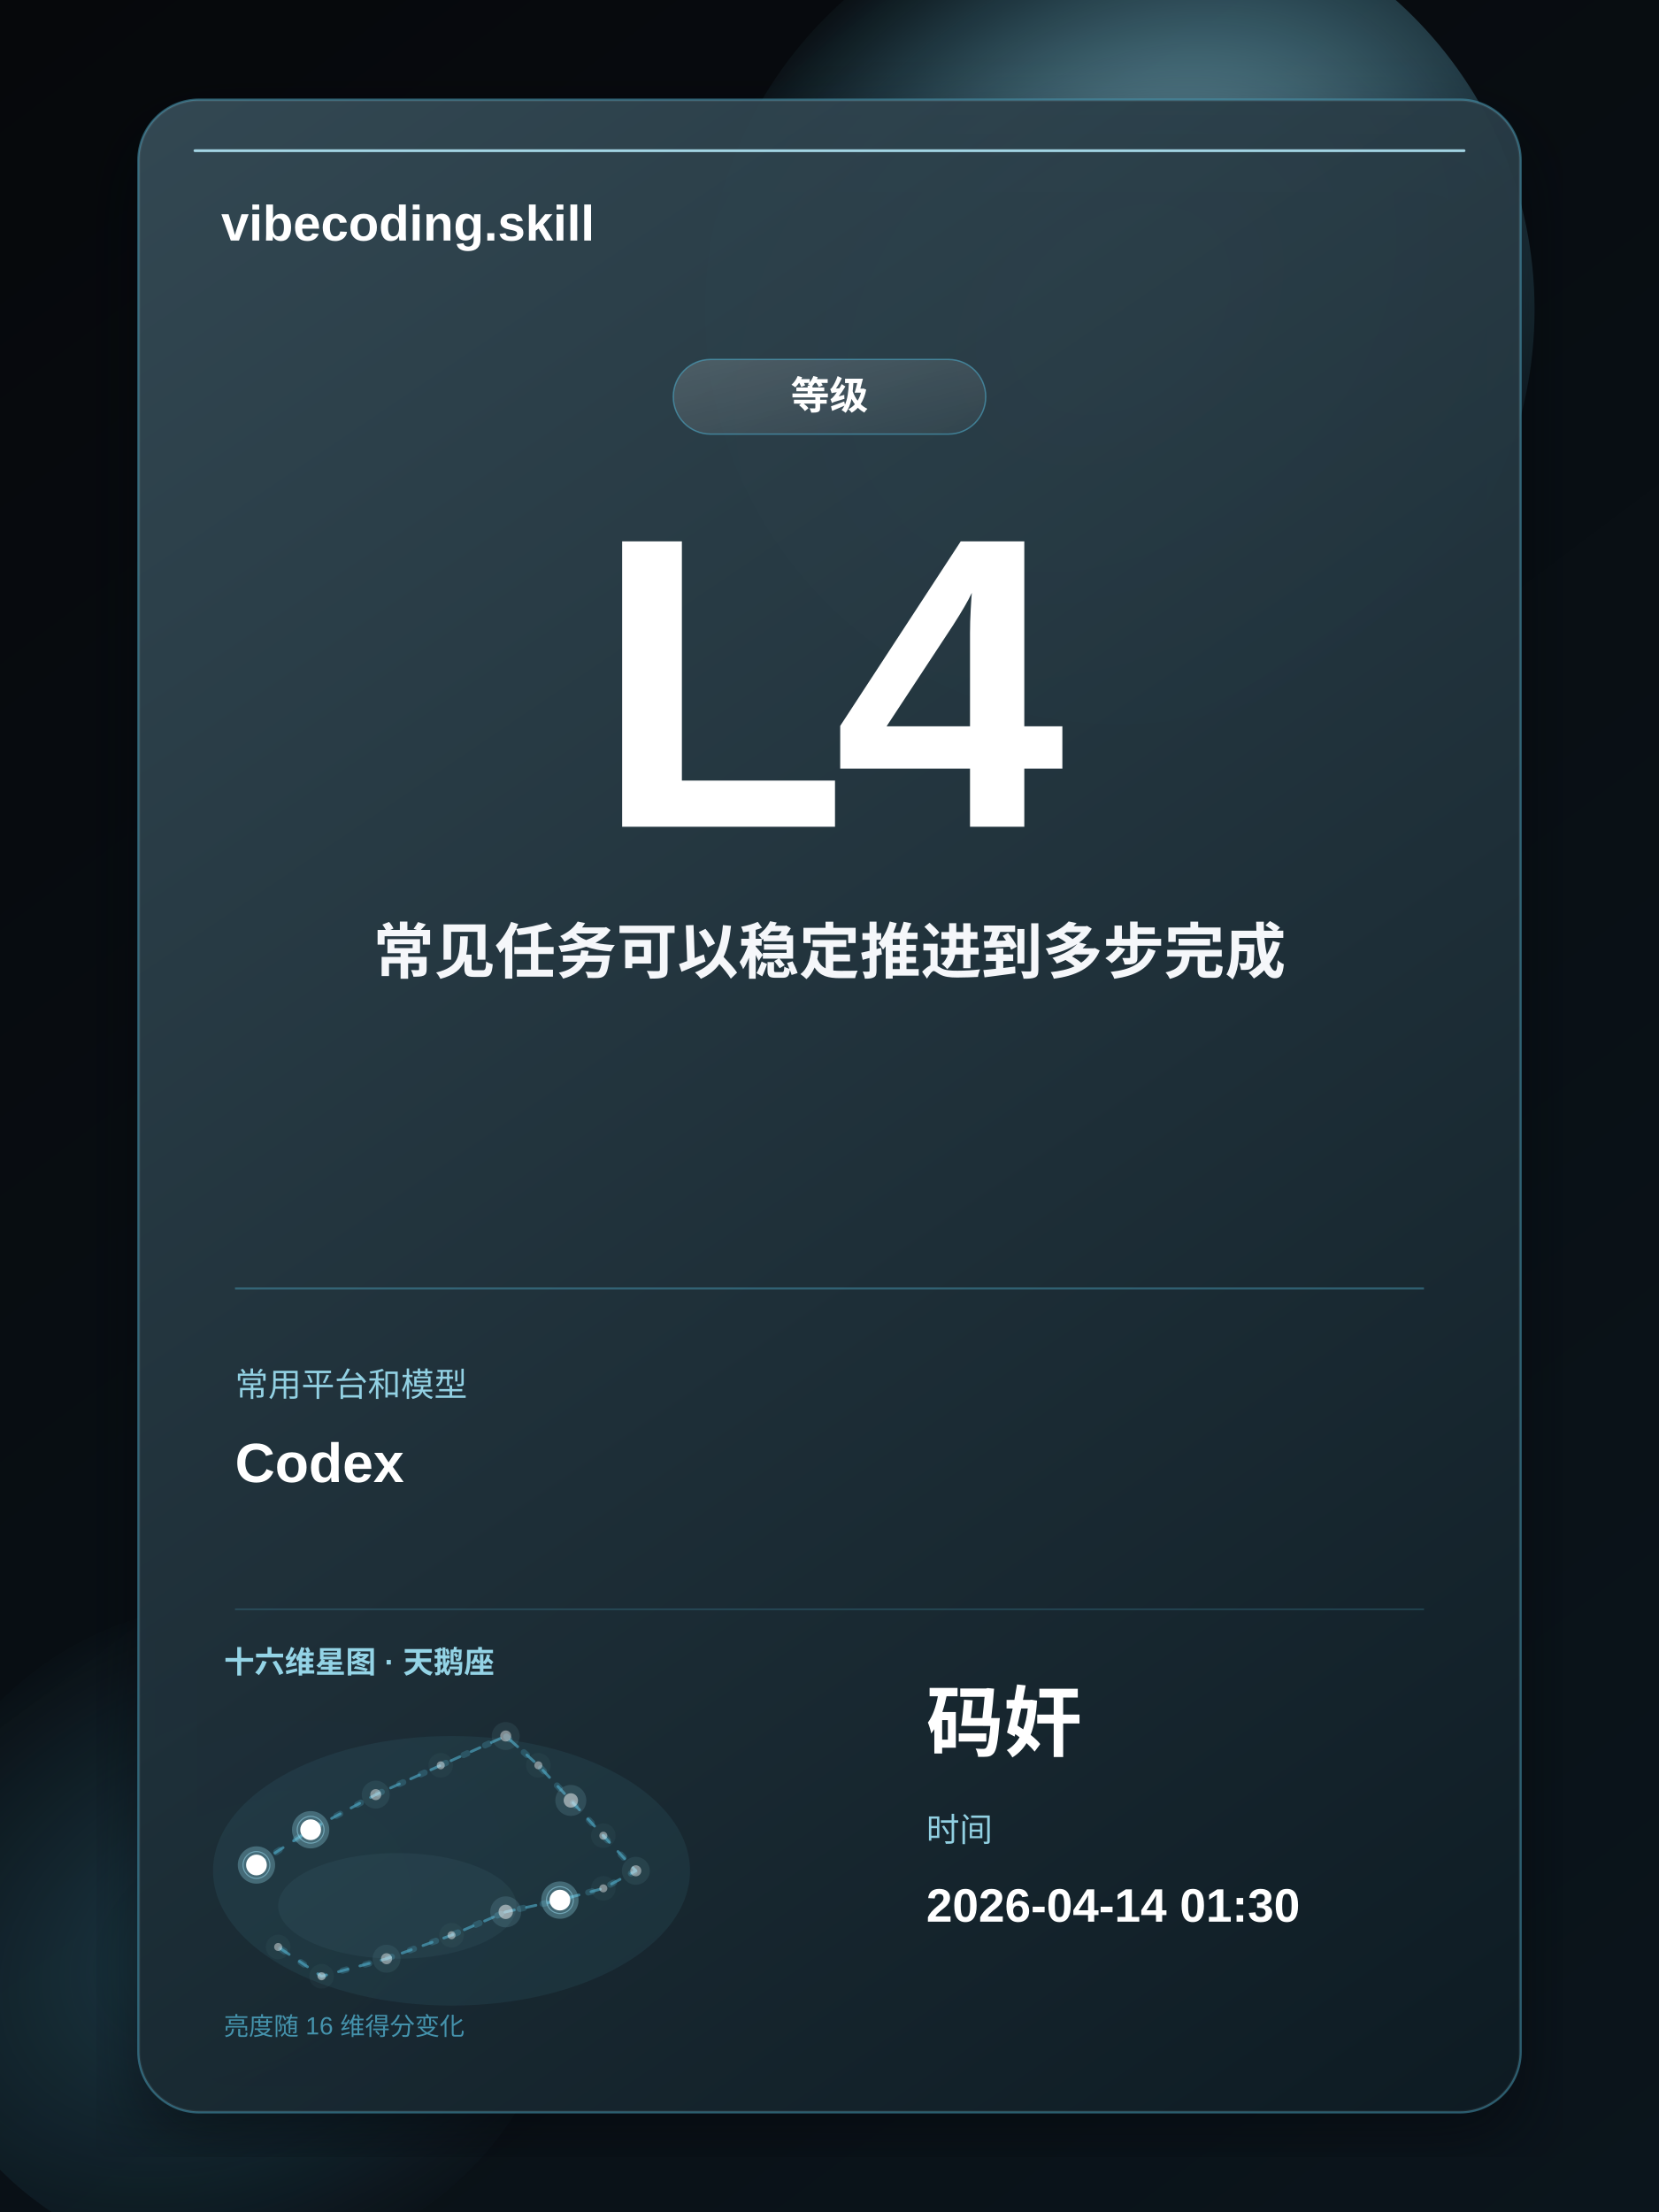
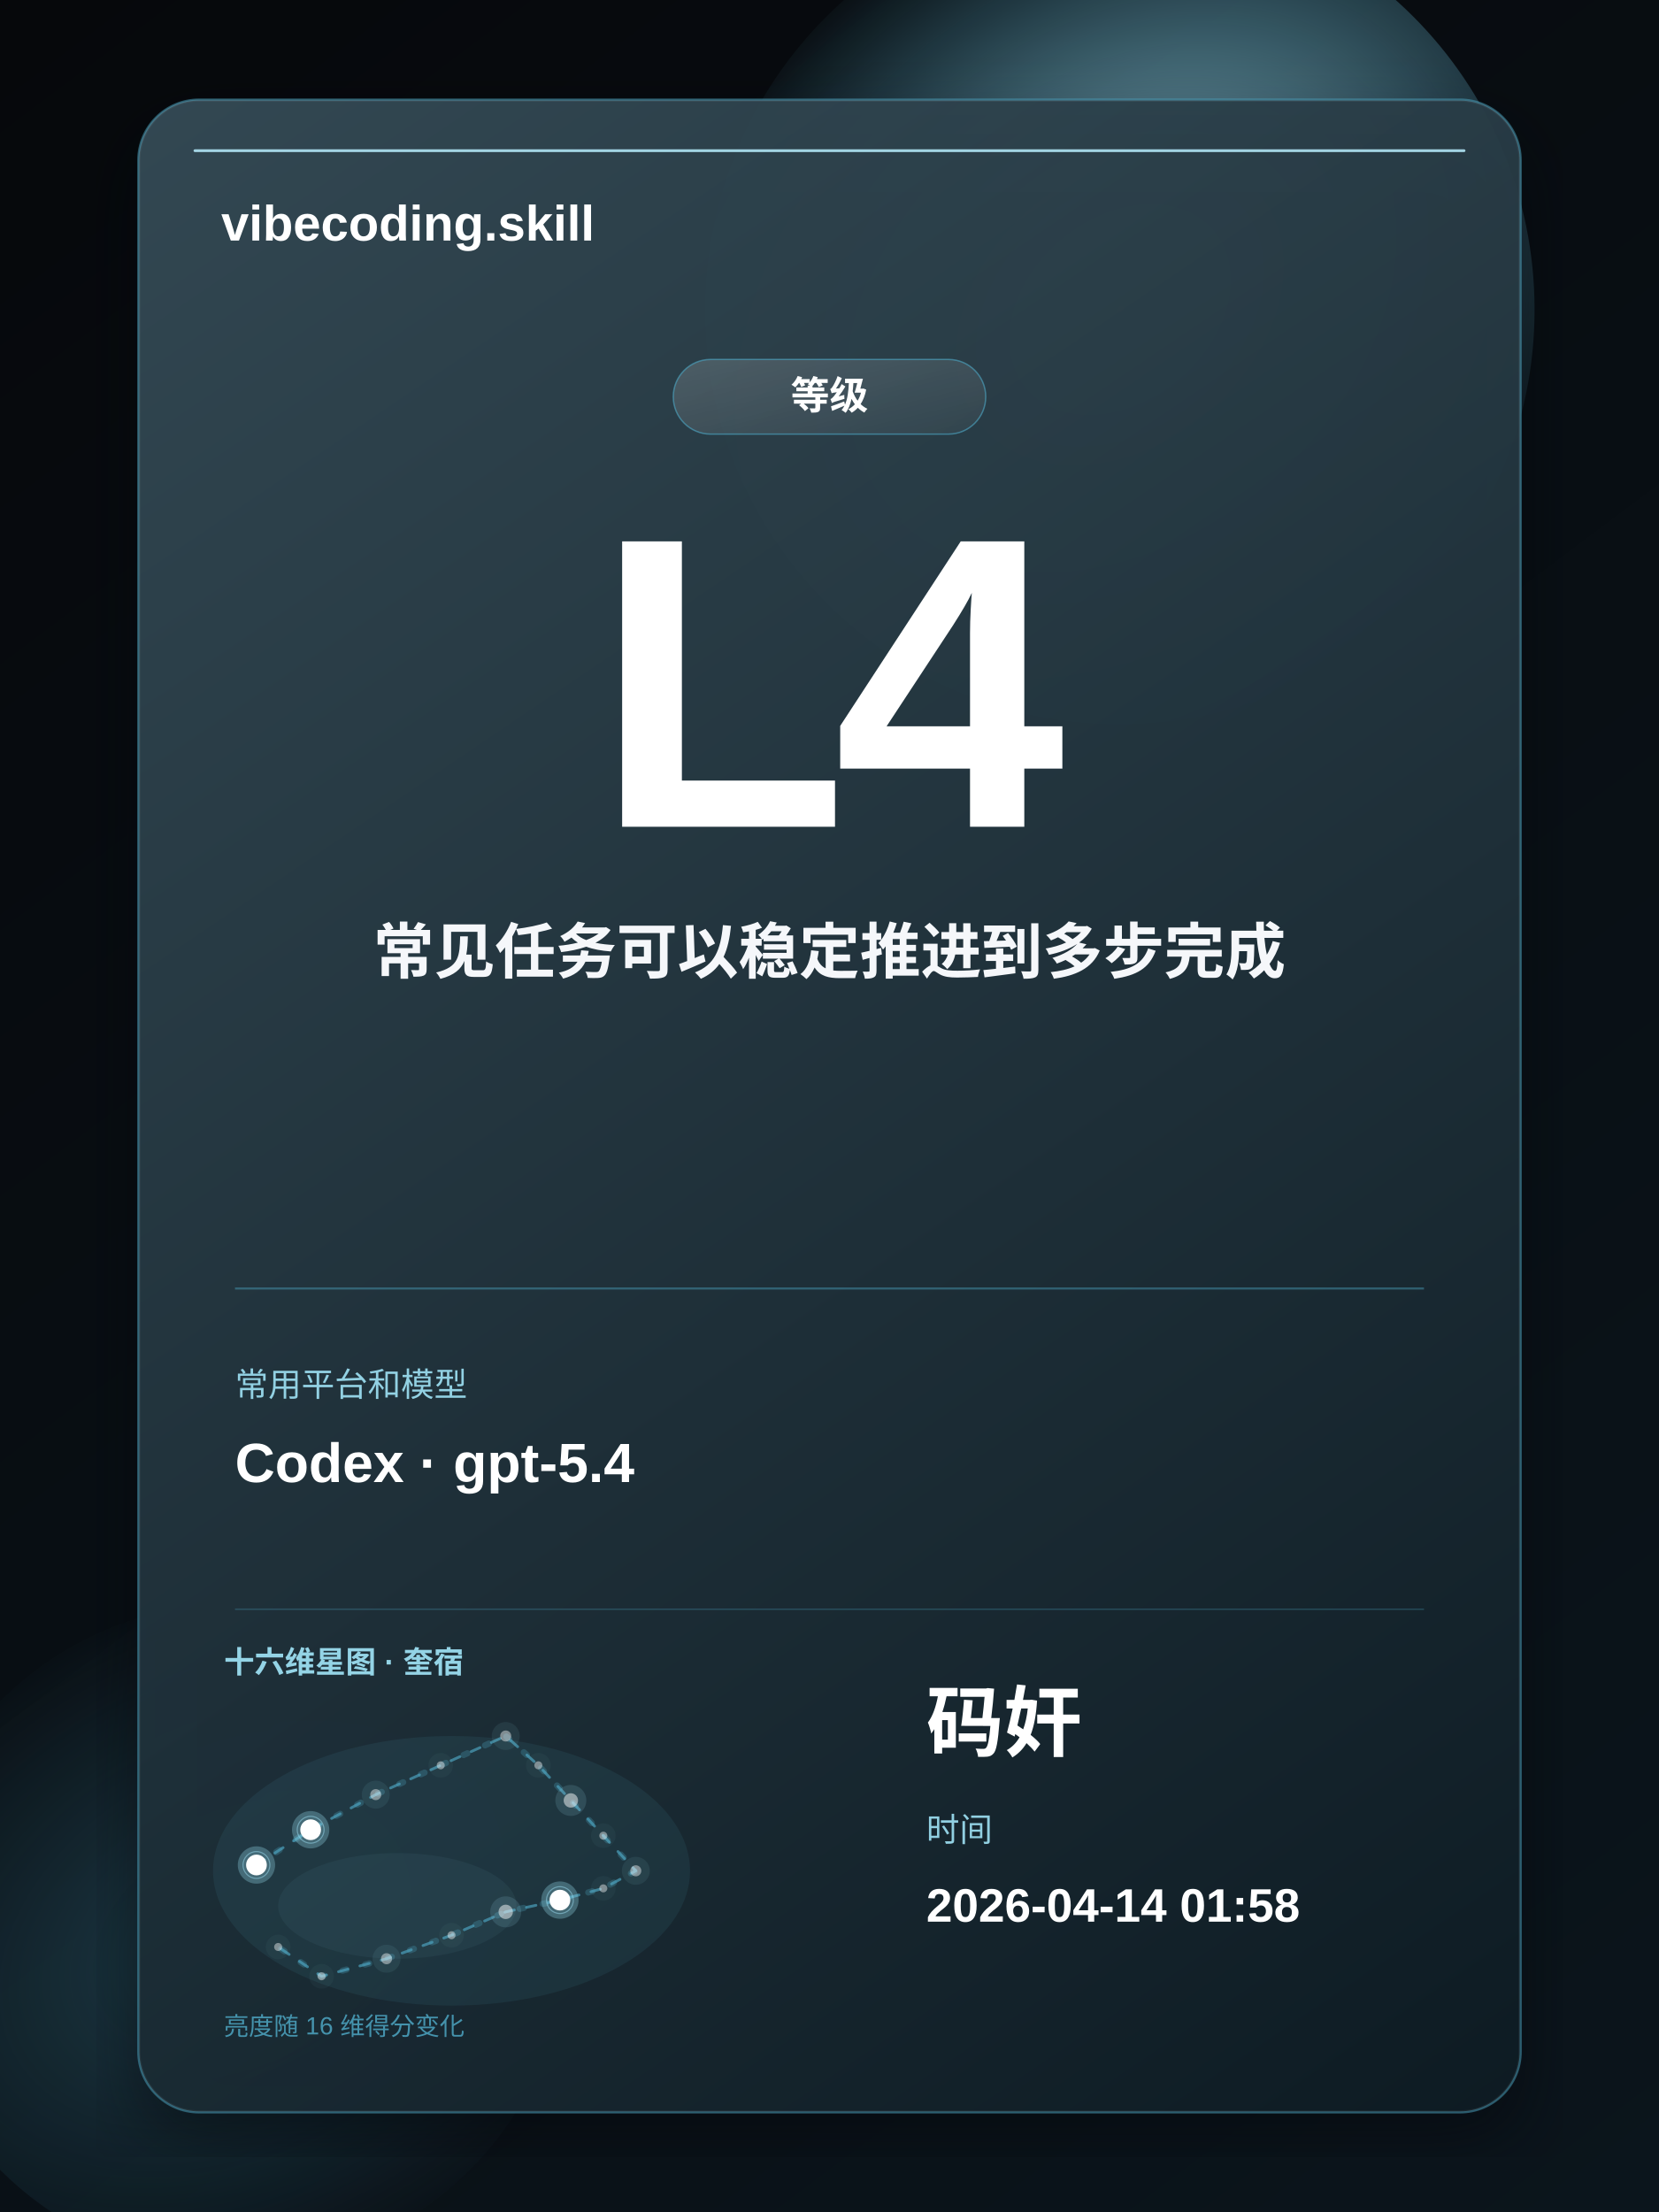
<svg xmlns="http://www.w3.org/2000/svg" width="1200" height="1600" viewBox="0 0 1200 1600" fill="none">
  <defs>
    <linearGradient id="bg" x1="0" y1="0" x2="1200" y2="1600" gradientUnits="userSpaceOnUse">
      <stop stop-color="#06080B" />
      <stop offset="1" stop-color="#0B151C" />
    </linearGradient>
    <radialGradient id="aura" cx="0" cy="0" r="1" gradientUnits="userSpaceOnUse" gradientTransform="translate(810 224) rotate(140) scale(418 312)">
      <stop stop-color="#B6E9F7" stop-opacity="0.88" />
      <stop offset="1" stop-color="#59BFE0" stop-opacity="0" />
    </radialGradient>
    <radialGradient id="auraBottom" cx="0" cy="0" r="1" gradientUnits="userSpaceOnUse" gradientTransform="translate(170 1400) rotate(-28) scale(356 248)">
      <stop stop-color="#59BFE0" stop-opacity="0.24" />
      <stop offset="1" stop-color="#59BFE0" stop-opacity="0" />
    </radialGradient>
    <linearGradient id="panel" x1="122" y1="86" x2="1082" y2="1506" gradientUnits="userSpaceOnUse">
      <stop stop-color="#344A55" stop-opacity="0.96" />
      <stop offset="1" stop-color="#0E1C24" stop-opacity="0.98" />
    </linearGradient>
    <linearGradient id="glass" x1="0" y1="0" x2="1" y2="1">
      <stop stop-color="#FFFFFF" stop-opacity="0.16" />
      <stop offset="1" stop-color="#FFFFFF" stop-opacity="0.04" />
    </linearGradient>
    <filter id="shadow" x="70" y="42" width="1060" height="1518" filterUnits="userSpaceOnUse" color-interpolation-filters="sRGB">
      <feFlood flood-opacity="0" result="BackgroundImageFix" />
      <feColorMatrix in="SourceAlpha" type="matrix" values="0 0 0 0 0 0 0 0 0 0 0 0 0 0 0 0 0 0 127 0" result="hardAlpha" />
      <feOffset dy="24" />
      <feGaussianBlur stdDeviation="26" />
      <feColorMatrix type="matrix" values="0 0 0 0 0.01 0 0 0 0 0.02 0 0 0 0 0.04 0 0 0 0.52 0" />
      <feBlend mode="normal" in2="BackgroundImageFix" result="effect1_dropShadow_0_1" />
      <feBlend mode="normal" in="SourceGraphic" in2="effect1_dropShadow_0_1" result="shape" />
    </filter>
  </defs>
  <rect width="1200" height="1600" fill="url(#bg)" />
  <circle cx="810" cy="224" r="300" fill="url(#aura)" />
  <circle cx="170" cy="1400" r="240" fill="url(#auraBottom)" />
  <g filter="url(#shadow)">
    <rect x="100" y="72" width="1000" height="1456" rx="44" fill="url(#panel)" stroke="rgba(78,169,199,0.48)" stroke-width="1.5" />
    <rect x="101" y="73" width="998" height="1454" rx="43" stroke="rgba(255,255,255,0.06)" />
  </g>
  <rect x="140" y="108" width="920" height="2" rx="1" fill="#B2E8F7" fill-opacity="0.88" />
  <text x="160" y="174" fill="#FFFFFF" font-size="36" font-family="SF Pro Display, PingFang SC, Helvetica Neue, Arial, sans-serif" font-weight="700">vibecoding.skill</text>
  <g>
    <rect x="487" y="260" width="226" height="54" rx="27" fill="url(#glass)" stroke="rgba(78,169,199,0.60)" />
    <text x="600" y="296" fill="#FFFFFF" font-size="28" text-anchor="middle" font-family="SF Pro Text, PingFang SC, Helvetica Neue, Arial, sans-serif" font-weight="600">等级</text>
  </g>
  <text x="600" y="598" fill="#FFFFFF" font-size="300" text-anchor="middle" font-family="SF Pro Display, PingFang SC, Helvetica Neue, Arial, sans-serif" font-weight="700" letter-spacing="-10">L4</text>
  <text x="600" y="704" fill="#F5F7FA" font-size="44" text-anchor="middle" font-family="SF Pro Text, PingFang SC, Helvetica Neue, Arial, sans-serif" font-weight="600">
    <tspan x="600" dy="0">常见任务可以稳定推进到多步完成</tspan>
  </text>
  <line x1="170" y1="932" x2="1030" y2="932" stroke="rgba(78,169,199,0.42)" stroke-width="1.5" />
  <text x="170" y="1010" fill="rgba(159,226,245,0.90)" font-size="24" font-family="SF Pro Text, PingFang SC, Helvetica Neue, Arial, sans-serif" font-weight="500">常用平台和模型</text>
-   <text x="170" y="1072" fill="#FFFFFF" font-size="40" font-family="SF Pro Display, PingFang SC, Helvetica Neue, Arial, sans-serif" font-weight="650">Codex</text>
+   <text x="170" y="1072" fill="#FFFFFF" font-size="40" font-family="SF Pro Display, PingFang SC, Helvetica Neue, Arial, sans-serif" font-weight="650">Codex · gpt-5.4</text>
  <line x1="170" y1="1164" x2="1030" y2="1164" stroke="rgba(78,169,199,0.28)" />
-   <text x="162" y="1210" fill="rgba(159,226,245,0.92)" font-size="22" font-family="SF Pro Text, PingFang SC, Helvetica Neue, Arial, sans-serif" font-weight="600">十六维星图 · 天鹅座</text>
+   <text x="162" y="1210" fill="rgba(159,226,245,0.92)" font-size="22" font-family="SF Pro Text, PingFang SC, Helvetica Neue, Arial, sans-serif" font-weight="600">十六维星图 · 奎宿</text>
  <ellipse cx="326.6" cy="1353.2" rx="172.5" ry="97.5" fill="rgba(89,191,224,0.08)" />
  <ellipse cx="287.4" cy="1378.6" rx="86.2" ry="38.2" fill="rgba(159,226,245,0.05)" />
  <polyline points="185.5,1349.0 224.7,1323.5 271.8,1298.1 318.8,1276.9 365.8,1255.7 389.4,1276.9 412.9,1302.3 436.4,1327.8 459.9,1353.2 436.4,1365.9 405.0,1374.4 365.8,1382.9 326.6,1399.8 279.6,1416.8 232.6,1429.5 201.2,1408.3" fill="none" stroke="rgba(89,191,224,0.22)" stroke-width="4.5" stroke-linecap="round" stroke-linejoin="round" stroke-dasharray="3 14" />
  <polyline points="185.5,1349.0 224.7,1323.5 271.8,1298.1 318.8,1276.9 365.8,1255.7 389.4,1276.9 412.9,1302.3 436.4,1327.8 459.9,1353.2 436.4,1365.9 405.0,1374.4 365.8,1382.9 326.6,1399.8 279.6,1416.8 232.6,1429.5 201.2,1408.3" fill="none" stroke="rgba(78,169,199,0.64)" stroke-width="2" stroke-linecap="round" stroke-linejoin="round" stroke-dasharray="7 9" />
  <circle cx="185.5" cy="1349.0" r="13.5" fill="rgba(159,226,245,0.30)" />
  <circle cx="185.5" cy="1349.0" r="9.7" fill="none" stroke="rgba(159,226,245,0.48)" stroke-width="0.8" />
  <circle cx="185.5" cy="1349.0" r="7.5" fill="rgba(255,255,255,1.00)" />
  <circle cx="224.7" cy="1323.5" r="13.5" fill="rgba(159,226,245,0.30)" />
  <circle cx="224.7" cy="1323.5" r="9.7" fill="none" stroke="rgba(159,226,245,0.48)" stroke-width="0.8" />
  <circle cx="224.7" cy="1323.5" r="7.5" fill="rgba(255,255,255,1.00)" />
  <circle cx="271.8" cy="1298.1" r="10.1" fill="rgba(159,226,245,0.08)" />
  <circle cx="271.8" cy="1298.1" r="4.0" fill="rgba(255,255,255,0.42)" />
  <circle cx="318.8" cy="1276.9" r="8.9" fill="rgba(159,226,245,0.04)" />
  <circle cx="318.8" cy="1276.9" r="2.9" fill="rgba(255,255,255,0.42)" />
  <circle cx="365.8" cy="1255.7" r="10.1" fill="rgba(159,226,245,0.08)" />
  <circle cx="365.8" cy="1255.7" r="4.0" fill="rgba(255,255,255,0.42)" />
  <circle cx="389.4" cy="1276.9" r="8.9" fill="rgba(159,226,245,0.04)" />
  <circle cx="389.4" cy="1276.9" r="2.9" fill="rgba(255,255,255,0.42)" />
  <circle cx="412.9" cy="1302.3" r="11.2" fill="rgba(159,226,245,0.14)" />
  <circle cx="412.9" cy="1302.3" r="5.2" fill="rgba(255,255,255,0.48)" />
  <circle cx="436.4" cy="1327.8" r="8.9" fill="rgba(159,226,245,0.04)" />
  <circle cx="436.4" cy="1327.8" r="2.9" fill="rgba(255,255,255,0.42)" />
  <circle cx="459.9" cy="1353.2" r="10.1" fill="rgba(159,226,245,0.08)" />
  <circle cx="459.9" cy="1353.2" r="4.0" fill="rgba(255,255,255,0.42)" />
  <circle cx="436.4" cy="1365.9" r="8.9" fill="rgba(159,226,245,0.04)" />
  <circle cx="436.4" cy="1365.9" r="2.9" fill="rgba(255,255,255,0.42)" />
  <circle cx="405.0" cy="1374.4" r="13.5" fill="rgba(159,226,245,0.30)" />
  <circle cx="405.0" cy="1374.4" r="9.7" fill="none" stroke="rgba(159,226,245,0.48)" stroke-width="0.8" />
  <circle cx="405.0" cy="1374.4" r="7.5" fill="rgba(255,255,255,1.00)" />
  <circle cx="365.8" cy="1382.9" r="11.2" fill="rgba(159,226,245,0.14)" />
  <circle cx="365.8" cy="1382.9" r="5.2" fill="rgba(255,255,255,0.48)" />
  <circle cx="326.6" cy="1399.8" r="8.9" fill="rgba(159,226,245,0.04)" />
  <circle cx="326.6" cy="1399.8" r="2.9" fill="rgba(255,255,255,0.42)" />
  <circle cx="279.6" cy="1416.8" r="10.1" fill="rgba(159,226,245,0.08)" />
  <circle cx="279.6" cy="1416.8" r="4.0" fill="rgba(255,255,255,0.42)" />
  <circle cx="232.6" cy="1429.5" r="8.9" fill="rgba(159,226,245,0.04)" />
  <circle cx="232.6" cy="1429.5" r="2.9" fill="rgba(255,255,255,0.42)" />
  <circle cx="201.2" cy="1408.3" r="8.9" fill="rgba(159,226,245,0.04)" />
  <circle cx="201.2" cy="1408.3" r="2.9" fill="rgba(255,255,255,0.42)" />
  <text x="162" y="1472" fill="rgba(78,169,199,0.82)" font-size="18" font-family="SF Pro Text, PingFang SC, Helvetica Neue, Arial, sans-serif" font-weight="500">亮度随 16 维得分变化</text>
  <text x="670" y="1266" fill="#FFFFFF" font-size="56" font-family="SF Pro Display, PingFang SC, Helvetica Neue, Arial, sans-serif" font-weight="650">码奸</text>
  <text x="670" y="1332" fill="rgba(159,226,245,0.90)" font-size="24" font-family="SF Pro Text, PingFang SC, Helvetica Neue, Arial, sans-serif" font-weight="500">时间</text>
-   <text x="670" y="1390" fill="#FFFFFF" font-size="34" font-family="SF Pro Text, PingFang SC, Helvetica Neue, Arial, sans-serif" font-weight="600">2026-04-14 01:30</text>
+   <text x="670" y="1390" fill="#FFFFFF" font-size="34" font-family="SF Pro Text, PingFang SC, Helvetica Neue, Arial, sans-serif" font-weight="600">2026-04-14 01:58</text>
</svg>
